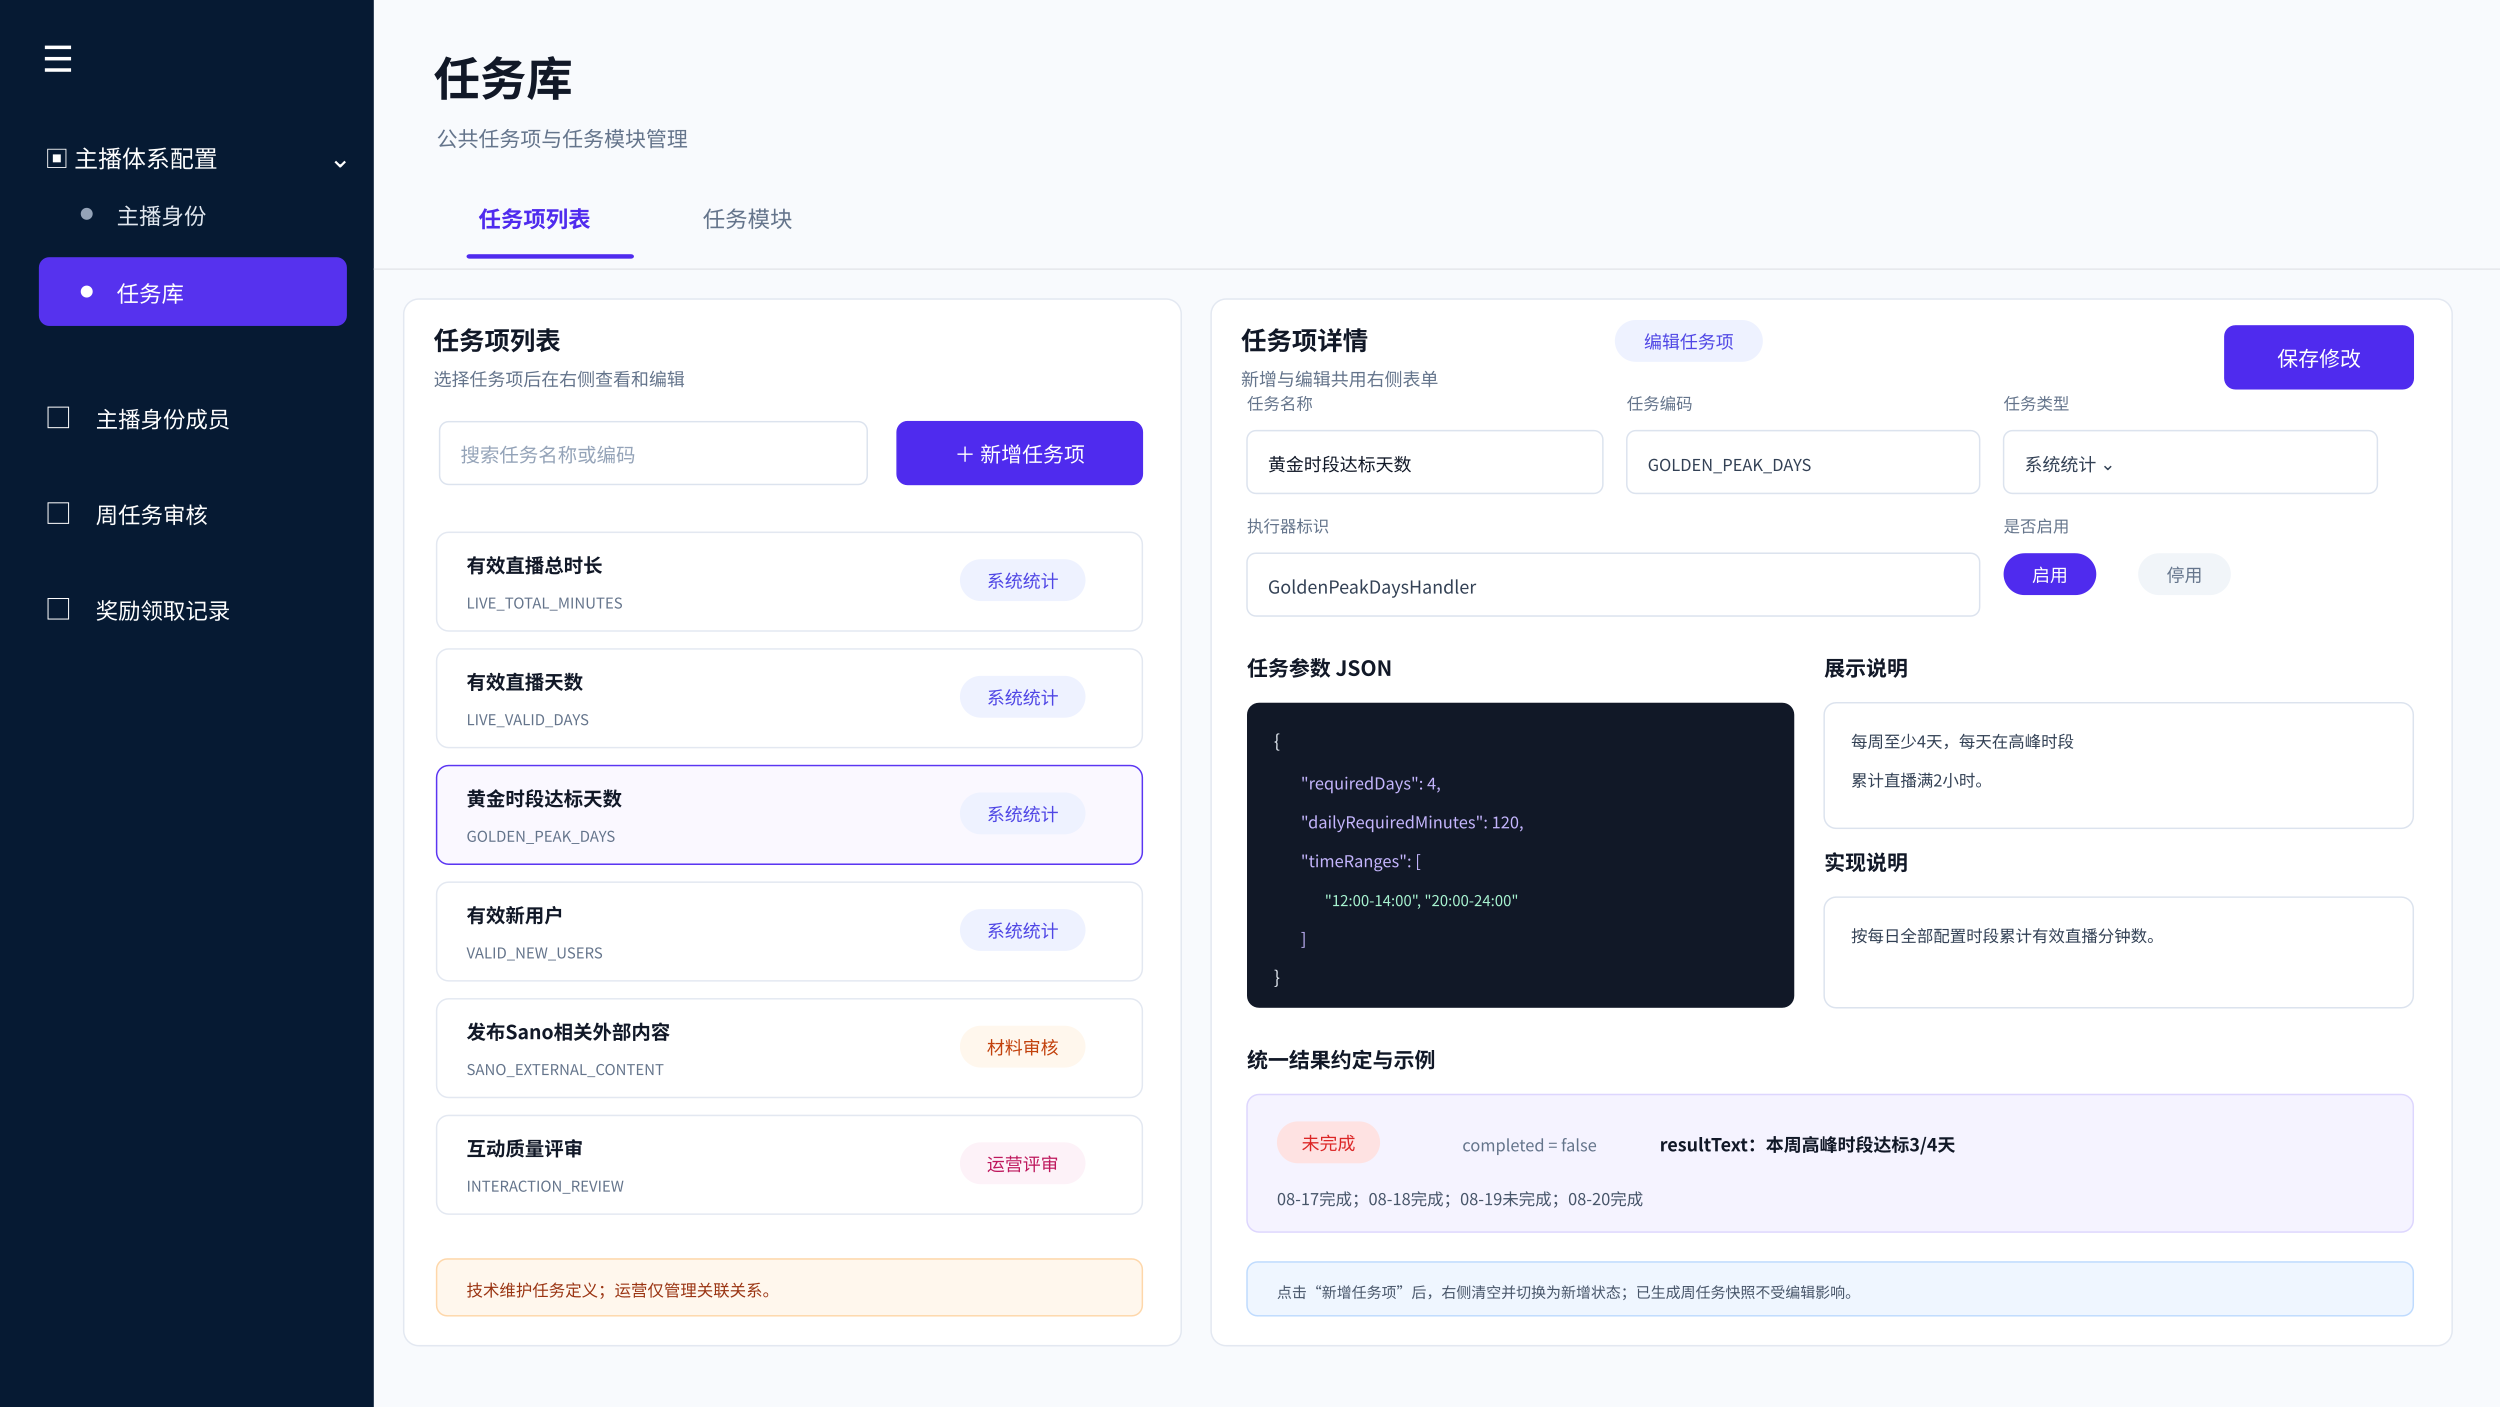
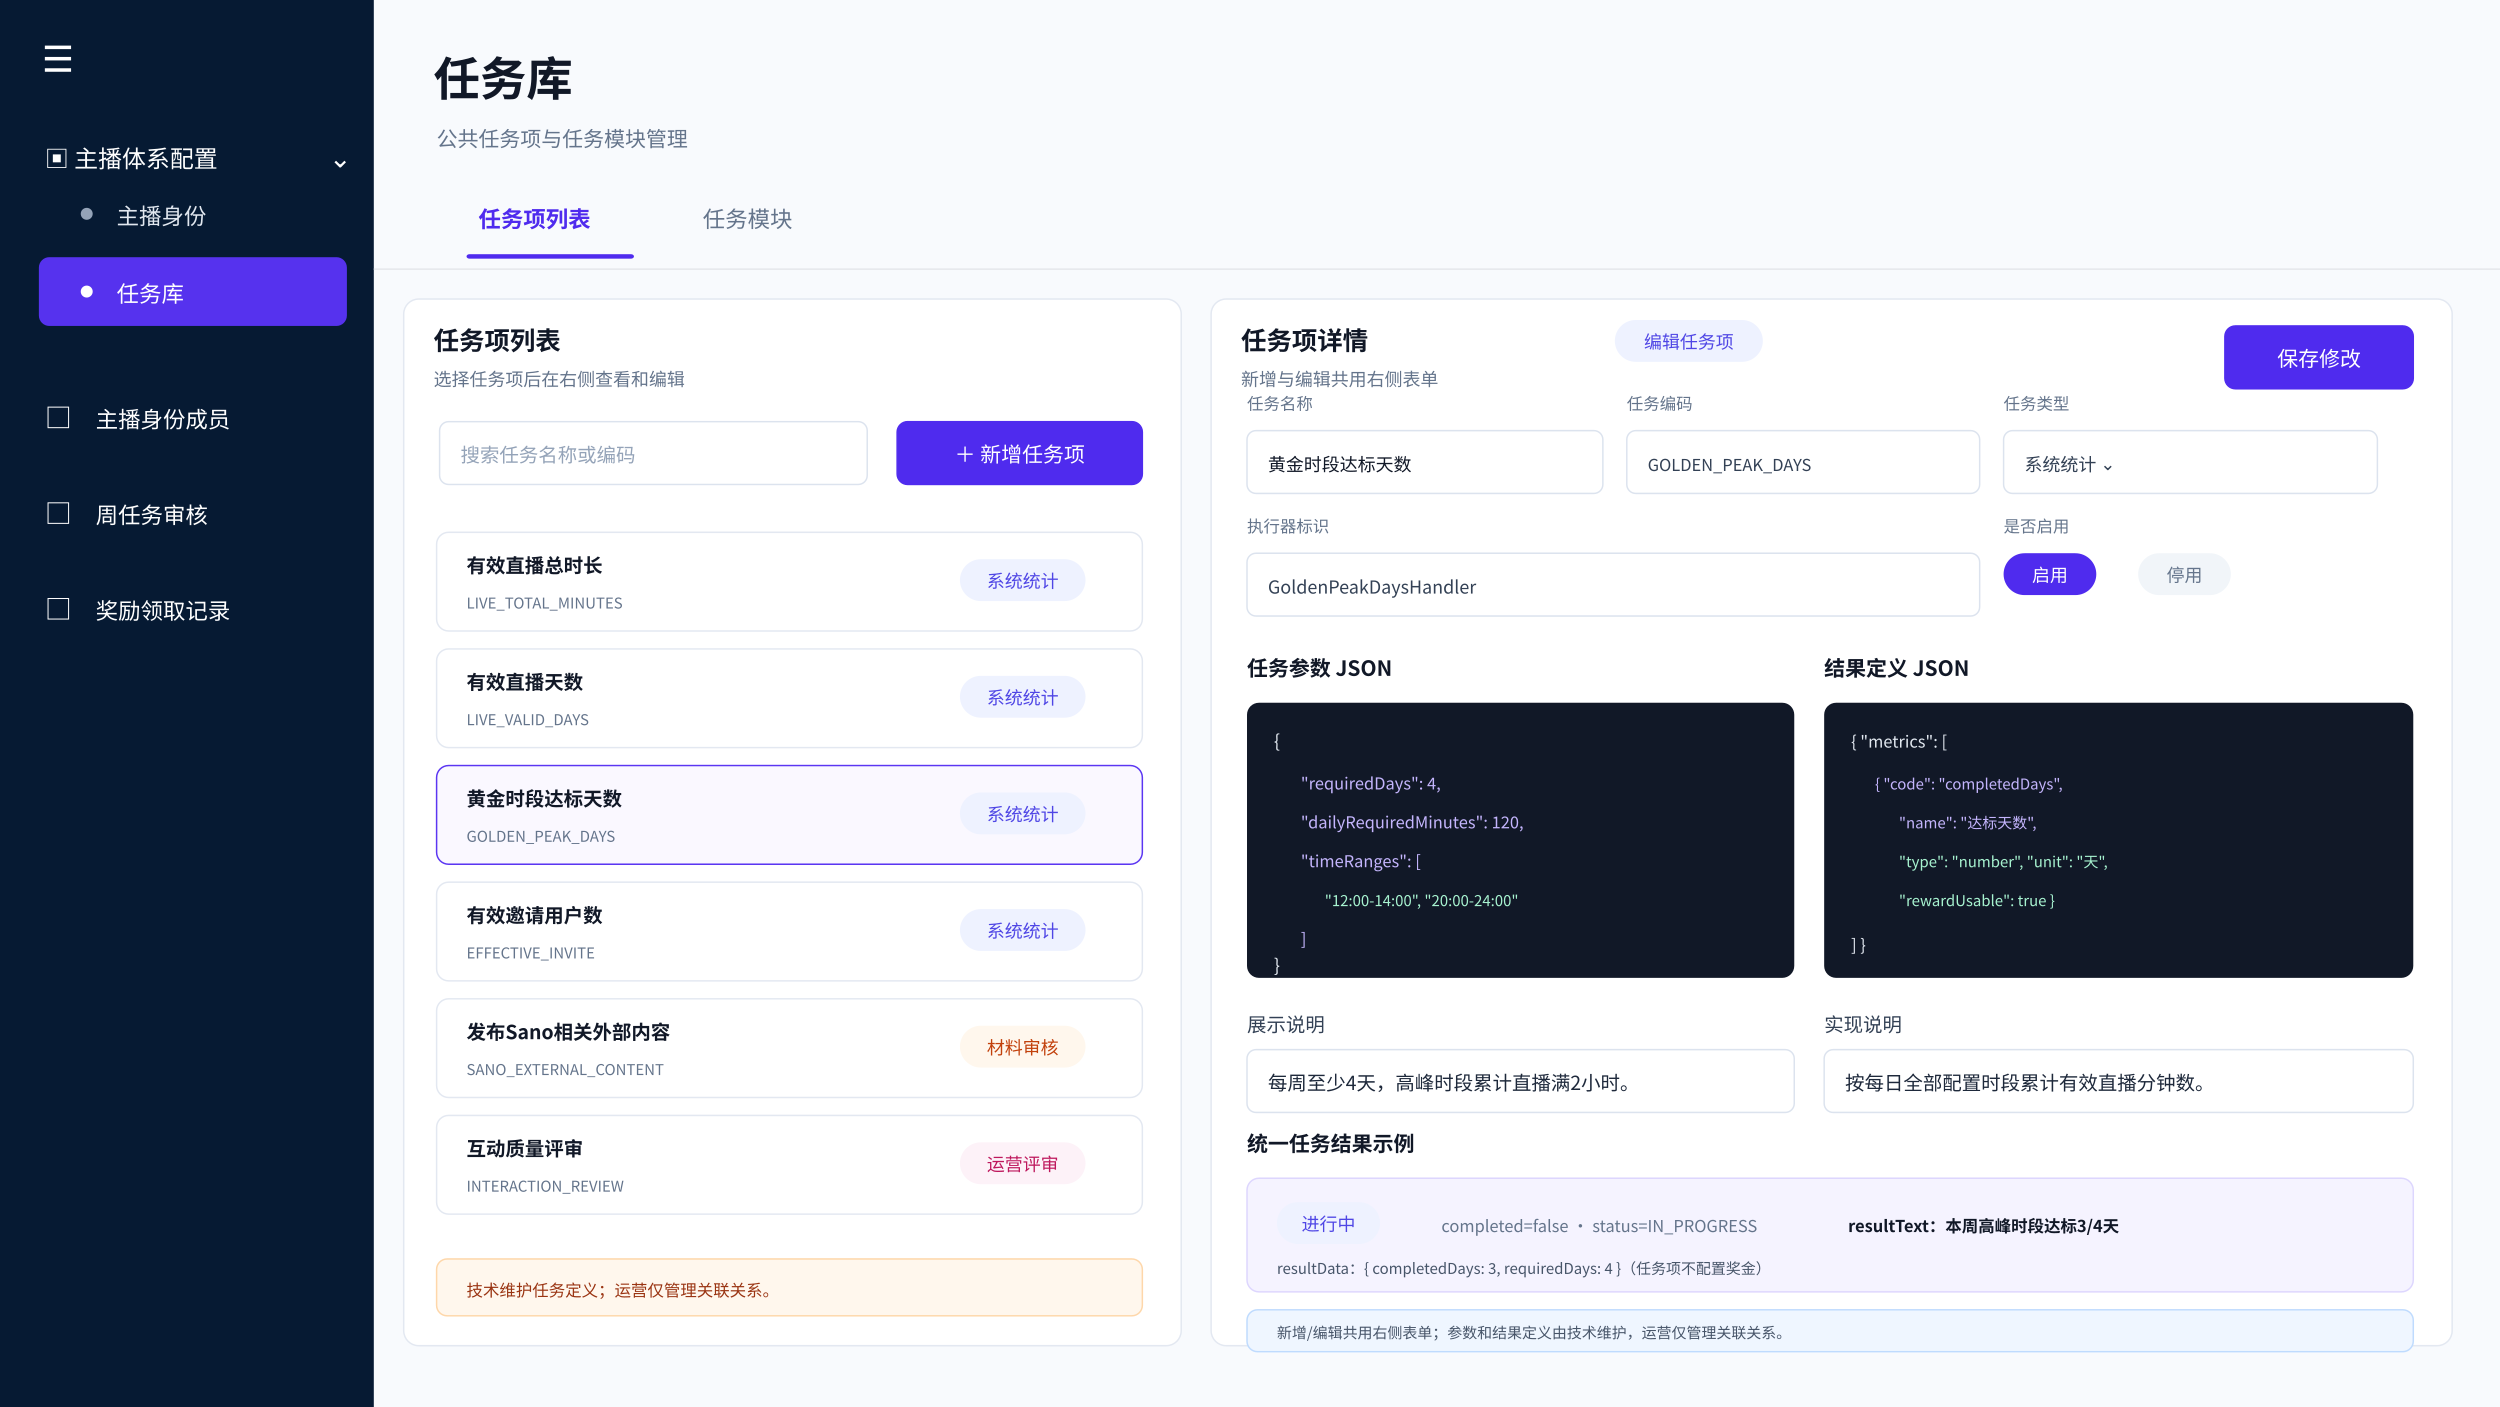
<svg xmlns="http://www.w3.org/2000/svg" width="1672" height="941" viewBox="0 0 1672 941">
  <defs>
    <linearGradient id="purpleGradient" x1="0" y1="0" x2="1" y2="1">
      <stop offset="0" stop-color="#8B5CF6" />
      <stop offset="1" stop-color="#4F2BEE" />
    </linearGradient>
    <linearGradient id="softPurple" x1="0" y1="0" x2="1" y2="1">
      <stop offset="0" stop-color="#F5F1FF" />
      <stop offset="1" stop-color="#E9E2FF" />
    </linearGradient>
    <filter id="softShadow" x="-20%" y="-20%" width="140%" height="160%">
      <feDropShadow dx="0" dy="8" stdDeviation="10" flood-color="#4C1D95" flood-opacity="0.12" />
    </filter>
  </defs>
  <style>text{font-family:"Microsoft YaHei","PingFang SC","Noto Sans CJK SC",Arial,sans-serif}.shadow{filter:url(#softShadow)}</style>
  <rect x="0" y="0" width="1672" height="941" rx="0" fill="#F8FAFD" stroke="none" stroke-width="1" />
  <rect x="0" y="0" width="250" height="941" rx="0" fill="#061A33" stroke="none" stroke-width="1" />
  <text x="28" y="48" font-size="24" fill="#FFFFFF" font-weight="400" text-anchor="start">☰</text>
  <text x="30" y="112" font-size="16" fill="#FFFFFF" font-weight="500" text-anchor="start">▣  主播体系配置</text>
  <text x="220" y="112" font-size="18" fill="#FFFFFF" font-weight="400" text-anchor="start">⌄</text>
  <circle cx="58" cy="143" r="4" fill="#94A3B8" stroke="none" stroke-width="1" />
  <text x="78" y="150" font-size="15" fill="#E2E8F0" font-weight="500" text-anchor="start">主播身份</text>
  <rect x="26" y="172" width="206" height="46" rx="7" fill="#5632EE" stroke="none" stroke-width="1" />
  <circle cx="58" cy="195" r="4" fill="#FFFFFF" stroke="none" stroke-width="1" />
  <text x="78" y="202" font-size="15" fill="#FFFFFF" font-weight="500" text-anchor="start">任务库</text>
  <text x="30" y="286" font-size="18" fill="#FFFFFF" font-weight="400" text-anchor="start">□</text>
  <text x="64" y="286" font-size="15" fill="#FFFFFF" font-weight="500" text-anchor="start">主播身份成员</text>
  <text x="30" y="350" font-size="18" fill="#FFFFFF" font-weight="400" text-anchor="start">□</text>
  <text x="64" y="350" font-size="15" fill="#FFFFFF" font-weight="500" text-anchor="start">周任务审核</text>
  <text x="30" y="414" font-size="18" fill="#FFFFFF" font-weight="400" text-anchor="start">□</text>
  <text x="64" y="414" font-size="15" fill="#FFFFFF" font-weight="500" text-anchor="start">奖励领取记录</text>
  <text x="290" y="64" font-size="31" fill="#111827" font-weight="700" text-anchor="start">任务库</text>
  <text x="292" y="98" font-size="14" fill="#64748B" font-weight="400" text-anchor="start">公共任务项与任务模块管理</text>
  <text x="320" y="152" font-size="15" fill="#4F2BEE" font-weight="600" text-anchor="start">任务项列表</text>
  <rect x="312" y="170" width="112" height="3" rx="2" fill="#4F2BEE" stroke="none" stroke-width="1" />
  <text x="470" y="152" font-size="15" fill="#64748B" font-weight="400" text-anchor="start">任务模块</text>
  <line x1="250" y1="180" x2="1672" y2="180" stroke="#E5E7EB" stroke-width="1" />
  <rect x="270" y="200" width="520" height="700" rx="10" fill="#FFFFFF" stroke="#E3E8F1" stroke-width="1" />
  <text x="290" y="234" font-size="17" fill="#111827" font-weight="600" text-anchor="start">任务项列表</text>
  <text x="290" y="258" font-size="12" fill="#64748B" font-weight="400" text-anchor="start">选择任务项后在右侧查看和编辑</text>
  <text x="294" y="270" font-size="13" fill="#334155" font-weight="500" text-anchor="start" />
  <rect x="294" y="282" width="286" height="42" rx="6" fill="#FFFFFF" stroke="#DCE3EE" stroke-width="1" />
  <text x="308" y="309" font-size="13" fill="#94A3B8" font-weight="400" text-anchor="start">搜索任务名称或编码</text>
  <rect x="600" y="282" width="164" height="42" rx="7" fill="#4F2BEE" stroke="#4F2BEE" stroke-width="1" />
  <text x="682" y="309" font-size="14" fill="#FFFFFF" font-weight="500" text-anchor="middle">＋ 新增任务项</text>
  <rect x="292" y="356" width="472" height="66" rx="8" fill="#FFFFFF" stroke="#E3E8F1" stroke-width="1" />
  <text x="312" y="383" font-size="13" fill="#111827" font-weight="600" text-anchor="start">有效直播总时长</text>
  <text x="312" y="407" font-size="10" fill="#64748B" font-weight="400" text-anchor="start">LIVE_TOTAL_MINUTES</text>
  <rect x="642" y="374" width="84" height="28" rx="14" fill="#EEF2FF" stroke="none" stroke-width="1" />
  <text x="684" y="393" font-size="12" fill="#4F46E5" font-weight="500" text-anchor="middle">系统统计</text>
  <rect x="292" y="434" width="472" height="66" rx="8" fill="#FFFFFF" stroke="#E3E8F1" stroke-width="1" />
  <text x="312" y="461" font-size="13" fill="#111827" font-weight="600" text-anchor="start">有效直播天数</text>
  <text x="312" y="485" font-size="10" fill="#64748B" font-weight="400" text-anchor="start">LIVE_VALID_DAYS</text>
  <rect x="642" y="452" width="84" height="28" rx="14" fill="#EEF2FF" stroke="none" stroke-width="1" />
  <text x="684" y="471" font-size="12" fill="#4F46E5" font-weight="500" text-anchor="middle">系统统计</text>
  <rect x="292" y="512" width="472" height="66" rx="8" fill="#FAF8FF" stroke="#5B36F2" stroke-width="1" />
  <text x="312" y="539" font-size="13" fill="#111827" font-weight="600" text-anchor="start">黄金时段达标天数</text>
  <text x="312" y="563" font-size="10" fill="#64748B" font-weight="400" text-anchor="start">GOLDEN_PEAK_DAYS</text>
  <rect x="642" y="530" width="84" height="28" rx="14" fill="#EEF2FF" stroke="none" stroke-width="1" />
  <text x="684" y="549" font-size="12" fill="#4F46E5" font-weight="500" text-anchor="middle">系统统计</text>
  <rect x="292" y="590" width="472" height="66" rx="8" fill="#FFFFFF" stroke="#E3E8F1" stroke-width="1" />
-   <text x="312" y="617" font-size="13" fill="#111827" font-weight="600" text-anchor="start">有效新用户</text>
-   <text x="312" y="641" font-size="10" fill="#64748B" font-weight="400" text-anchor="start">VALID_NEW_USERS</text>
+   <text x="312" y="617" font-size="13" fill="#111827" font-weight="600" text-anchor="start">有效邀请用户数</text>
+   <text x="312" y="641" font-size="10" fill="#64748B" font-weight="400" text-anchor="start">EFFECTIVE_INVITE</text>
  <rect x="642" y="608" width="84" height="28" rx="14" fill="#EEF2FF" stroke="none" stroke-width="1" />
  <text x="684" y="627" font-size="12" fill="#4F46E5" font-weight="500" text-anchor="middle">系统统计</text>
  <rect x="292" y="668" width="472" height="66" rx="8" fill="#FFFFFF" stroke="#E3E8F1" stroke-width="1" />
  <text x="312" y="695" font-size="13" fill="#111827" font-weight="600" text-anchor="start">发布Sano相关外部内容</text>
  <text x="312" y="719" font-size="10" fill="#64748B" font-weight="400" text-anchor="start">SANO_EXTERNAL_CONTENT</text>
  <rect x="642" y="686" width="84" height="28" rx="14" fill="#FFF7ED" stroke="none" stroke-width="1" />
  <text x="684" y="705" font-size="12" fill="#C2410C" font-weight="500" text-anchor="middle">材料审核</text>
  <rect x="292" y="746" width="472" height="66" rx="8" fill="#FFFFFF" stroke="#E3E8F1" stroke-width="1" />
  <text x="312" y="773" font-size="13" fill="#111827" font-weight="600" text-anchor="start">互动质量评审</text>
  <text x="312" y="797" font-size="10" fill="#64748B" font-weight="400" text-anchor="start">INTERACTION_REVIEW</text>
  <rect x="642" y="764" width="84" height="28" rx="14" fill="#FDF2F8" stroke="none" stroke-width="1" />
  <text x="684" y="783" font-size="12" fill="#BE185D" font-weight="500" text-anchor="middle">运营评审</text>
  <rect x="292" y="842" width="472" height="38" rx="7" fill="#FFF7ED" stroke="#FED7AA" stroke-width="1" />
  <text x="312" y="867" font-size="11" fill="#9A3412" font-weight="500" text-anchor="start">技术维护任务定义；运营仅管理关联关系。</text>
  <rect x="810" y="200" width="830" height="700" rx="10" fill="#FFFFFF" stroke="#E3E8F1" stroke-width="1" />
  <text x="830" y="234" font-size="17" fill="#111827" font-weight="600" text-anchor="start">任务项详情</text>
  <text x="830" y="258" font-size="12" fill="#64748B" font-weight="400" text-anchor="start">新增与编辑共用右侧表单</text>
  <rect x="1080" y="214" width="99" height="28" rx="14" fill="#EEF2FF" stroke="none" stroke-width="1" />
  <text x="1129.5" y="233" font-size="12" fill="#4F46E5" font-weight="500" text-anchor="middle">编辑任务项</text>
  <rect x="1488" y="218" width="126" height="42" rx="7" fill="#4F2BEE" stroke="#4F2BEE" stroke-width="1" />
  <text x="1551" y="245" font-size="14" fill="#FFFFFF" font-weight="500" text-anchor="middle">保存修改</text>
  <text x="834" y="274" font-size="11" fill="#64748B" font-weight="500" text-anchor="start">任务名称</text>
  <rect x="834" y="288" width="238" height="42" rx="6" fill="#FFFFFF" stroke="#DCE3EE" stroke-width="1" />
  <text x="848" y="315" font-size="12" fill="#111827" font-weight="500" text-anchor="start">黄金时段达标天数</text>
  <text x="1088" y="274" font-size="11" fill="#64748B" font-weight="500" text-anchor="start">任务编码</text>
  <rect x="1088" y="288" width="236" height="42" rx="6" fill="#FFFFFF" stroke="#DCE3EE" stroke-width="1" />
  <text x="1102" y="315" font-size="11" fill="#334155" font-weight="500" text-anchor="start">GOLDEN_PEAK_DAYS</text>
  <text x="1340" y="274" font-size="11" fill="#64748B" font-weight="500" text-anchor="start">任务类型</text>
  <rect x="1340" y="288" width="250" height="42" rx="6" fill="#FFFFFF" stroke="#DCE3EE" stroke-width="1" />
  <text x="1354" y="315" font-size="12" fill="#334155" font-weight="500" text-anchor="start">系统统计  ⌄</text>
  <text x="834" y="356" font-size="11" fill="#64748B" font-weight="500" text-anchor="start">执行器标识</text>
  <rect x="834" y="370" width="490" height="42" rx="6" fill="#FFFFFF" stroke="#DCE3EE" stroke-width="1" />
  <text x="848" y="397" font-size="12" fill="#334155" font-weight="500" text-anchor="start">GoldenPeakDaysHandler</text>
  <text x="1340" y="356" font-size="11" fill="#64748B" font-weight="500" text-anchor="start">是否启用</text>
  <rect x="1340" y="370" width="62" height="28" rx="14" fill="#4F2BEE" stroke="none" stroke-width="1" />
  <text x="1371" y="389" font-size="12" fill="#FFFFFF" font-weight="500" text-anchor="middle">启用</text>
  <rect x="1430" y="370" width="62" height="28" rx="14" fill="#F1F5F9" stroke="none" stroke-width="1" />
  <text x="1461" y="389" font-size="12" fill="#64748B" font-weight="500" text-anchor="middle">停用</text>
  <text x="834" y="452" font-size="14" fill="#111827" font-weight="600" text-anchor="start">任务参数 JSON</text>
-   <rect x="834" y="470" width="366" height="204" rx="8" fill="#111827" stroke="none" stroke-width="1" />
+   <rect x="834" y="470" width="366" height="184" rx="8" fill="#111827" stroke="none" stroke-width="1" />
  <text x="852" y="500" font-size="12" fill="#E2E8F0" font-weight="400" text-anchor="start">{</text>
  <text x="870" y="528" font-size="11" fill="#C4B5FD" font-weight="400" text-anchor="start">"requiredDays": 4,</text>
  <text x="870" y="554" font-size="11" fill="#C4B5FD" font-weight="400" text-anchor="start">"dailyRequiredMinutes": 120,</text>
  <text x="870" y="580" font-size="11" fill="#C4B5FD" font-weight="400" text-anchor="start">"timeRanges": [</text>
  <text x="886" y="606" font-size="10" fill="#A7F3D0" font-weight="400" text-anchor="start">"12:00-14:00", "20:00-24:00"</text>
  <text x="870" y="632" font-size="11" fill="#C4B5FD" font-weight="400" text-anchor="start">]</text>
-   <text x="852" y="658" font-size="12" fill="#E2E8F0" font-weight="400" text-anchor="start">}</text>
-   <text x="1220" y="452" font-size="14" fill="#111827" font-weight="600" text-anchor="start">展示说明</text>
-   <rect x="1220" y="470" width="394" height="84" rx="8" fill="#FFFFFF" stroke="#DCE3EE" stroke-width="1" />
-   <text x="1238" y="500" font-size="11" fill="#334155" font-weight="400" text-anchor="start">每周至少4天，每天在高峰时段</text>
-   <text x="1238" y="526" font-size="11" fill="#334155" font-weight="400" text-anchor="start">累计直播满2小时。</text>
-   <text x="1220" y="582" font-size="14" fill="#111827" font-weight="600" text-anchor="start">实现说明</text>
-   <rect x="1220" y="600" width="394" height="74" rx="8" fill="#FFFFFF" stroke="#DCE3EE" stroke-width="1" />
-   <text x="1238" y="630" font-size="11" fill="#334155" font-weight="400" text-anchor="start">按每日全部配置时段累计有效直播分钟数。</text>
-   <text x="834" y="714" font-size="14" fill="#111827" font-weight="600" text-anchor="start">统一结果约定与示例</text>
-   <rect x="834" y="732" width="780" height="92" rx="8" fill="#F5F3FF" stroke="#DDD6FE" stroke-width="1" />
-   <rect x="854" y="750" width="69" height="28" rx="14" fill="#FEE2E2" stroke="none" stroke-width="1" />
-   <text x="888.5" y="769" font-size="12" fill="#DC2626" font-weight="500" text-anchor="middle">未完成</text>
-   <text x="978" y="770" font-size="11" fill="#64748B" font-weight="500" text-anchor="start">completed = false</text>
-   <text x="1110" y="770" font-size="12" fill="#111827" font-weight="600" text-anchor="start">resultText：本周高峰时段达标3/4天</text>
-   <text x="854" y="806" font-size="11" fill="#475569" font-weight="400" text-anchor="start">08-17完成；08-18完成；08-19未完成；08-20完成</text>
-   <rect x="834" y="844" width="780" height="36" rx="7" fill="#EFF6FF" stroke="#BFDBFE" stroke-width="1" />
-   <text x="854" y="868" font-size="10" fill="#475569" font-weight="400" text-anchor="start">点击“新增任务项”后，右侧清空并切换为新增状态；已生成周任务快照不受编辑影响。</text>
+   <text x="852" y="650" font-size="12" fill="#E2E8F0" font-weight="400" text-anchor="start">}</text>
+   <text x="1220" y="452" font-size="14" fill="#111827" font-weight="600" text-anchor="start">结果定义 JSON</text>
+   <rect x="1220" y="470" width="394" height="184" rx="8" fill="#111827" stroke="none" stroke-width="1" />
+   <text x="1238" y="500" font-size="11" fill="#E2E8F0" font-weight="400" text-anchor="start">{ "metrics": [</text>
+   <text x="1254" y="528" font-size="10" fill="#C4B5FD" font-weight="400" text-anchor="start">{ "code": "completedDays",</text>
+   <text x="1270" y="554" font-size="10" fill="#C4B5FD" font-weight="400" text-anchor="start">"name": "达标天数",</text>
+   <text x="1270" y="580" font-size="10" fill="#A7F3D0" font-weight="400" text-anchor="start">"type": "number", "unit": "天",</text>
+   <text x="1270" y="606" font-size="10" fill="#A7F3D0" font-weight="400" text-anchor="start">"rewardUsable": true }</text>
+   <text x="1238" y="636" font-size="11" fill="#E2E8F0" font-weight="400" text-anchor="start">] }</text>
+   <text x="834" y="690" font-size="13" fill="#334155" font-weight="500" text-anchor="start">展示说明</text>
+   <rect x="834" y="702" width="366" height="42" rx="6" fill="#FFFFFF" stroke="#DCE3EE" stroke-width="1" />
+   <text x="848" y="729" font-size="13" fill="#1E293B" font-weight="400" text-anchor="start">每周至少4天，高峰时段累计直播满2小时。</text>
+   <text x="1220" y="690" font-size="13" fill="#334155" font-weight="500" text-anchor="start">实现说明</text>
+   <rect x="1220" y="702" width="394" height="42" rx="6" fill="#FFFFFF" stroke="#DCE3EE" stroke-width="1" />
+   <text x="1234" y="729" font-size="13" fill="#1E293B" font-weight="400" text-anchor="start">按每日全部配置时段累计有效直播分钟数。</text>
+   <text x="834" y="770" font-size="14" fill="#111827" font-weight="600" text-anchor="start">统一任务结果示例</text>
+   <rect x="834" y="788" width="780" height="76" rx="8" fill="#F5F3FF" stroke="#DDD6FE" stroke-width="1" />
+   <rect x="854" y="804" width="69" height="28" rx="14" fill="#EEF2FF" stroke="none" stroke-width="1" />
+   <text x="888.5" y="823" font-size="12" fill="#4F46E5" font-weight="500" text-anchor="middle">进行中</text>
+   <text x="964" y="824" font-size="11" fill="#64748B" font-weight="500" text-anchor="start">completed=false · status=IN_PROGRESS</text>
+   <text x="1236" y="824" font-size="11" fill="#111827" font-weight="600" text-anchor="start">resultText：本周高峰时段达标3/4天</text>
+   <text x="854" y="852" font-size="10" fill="#475569" font-weight="400" text-anchor="start">resultData：{ completedDays: 3, requiredDays: 4 }（任务项不配置奖金）</text>
+   <rect x="834" y="876" width="780" height="28" rx="7" fill="#EFF6FF" stroke="#BFDBFE" stroke-width="1" />
+   <text x="854" y="895" font-size="10" fill="#475569" font-weight="400" text-anchor="start">新增/编辑共用右侧表单；参数和结果定义由技术维护，运营仅管理关联关系。</text>
</svg>
